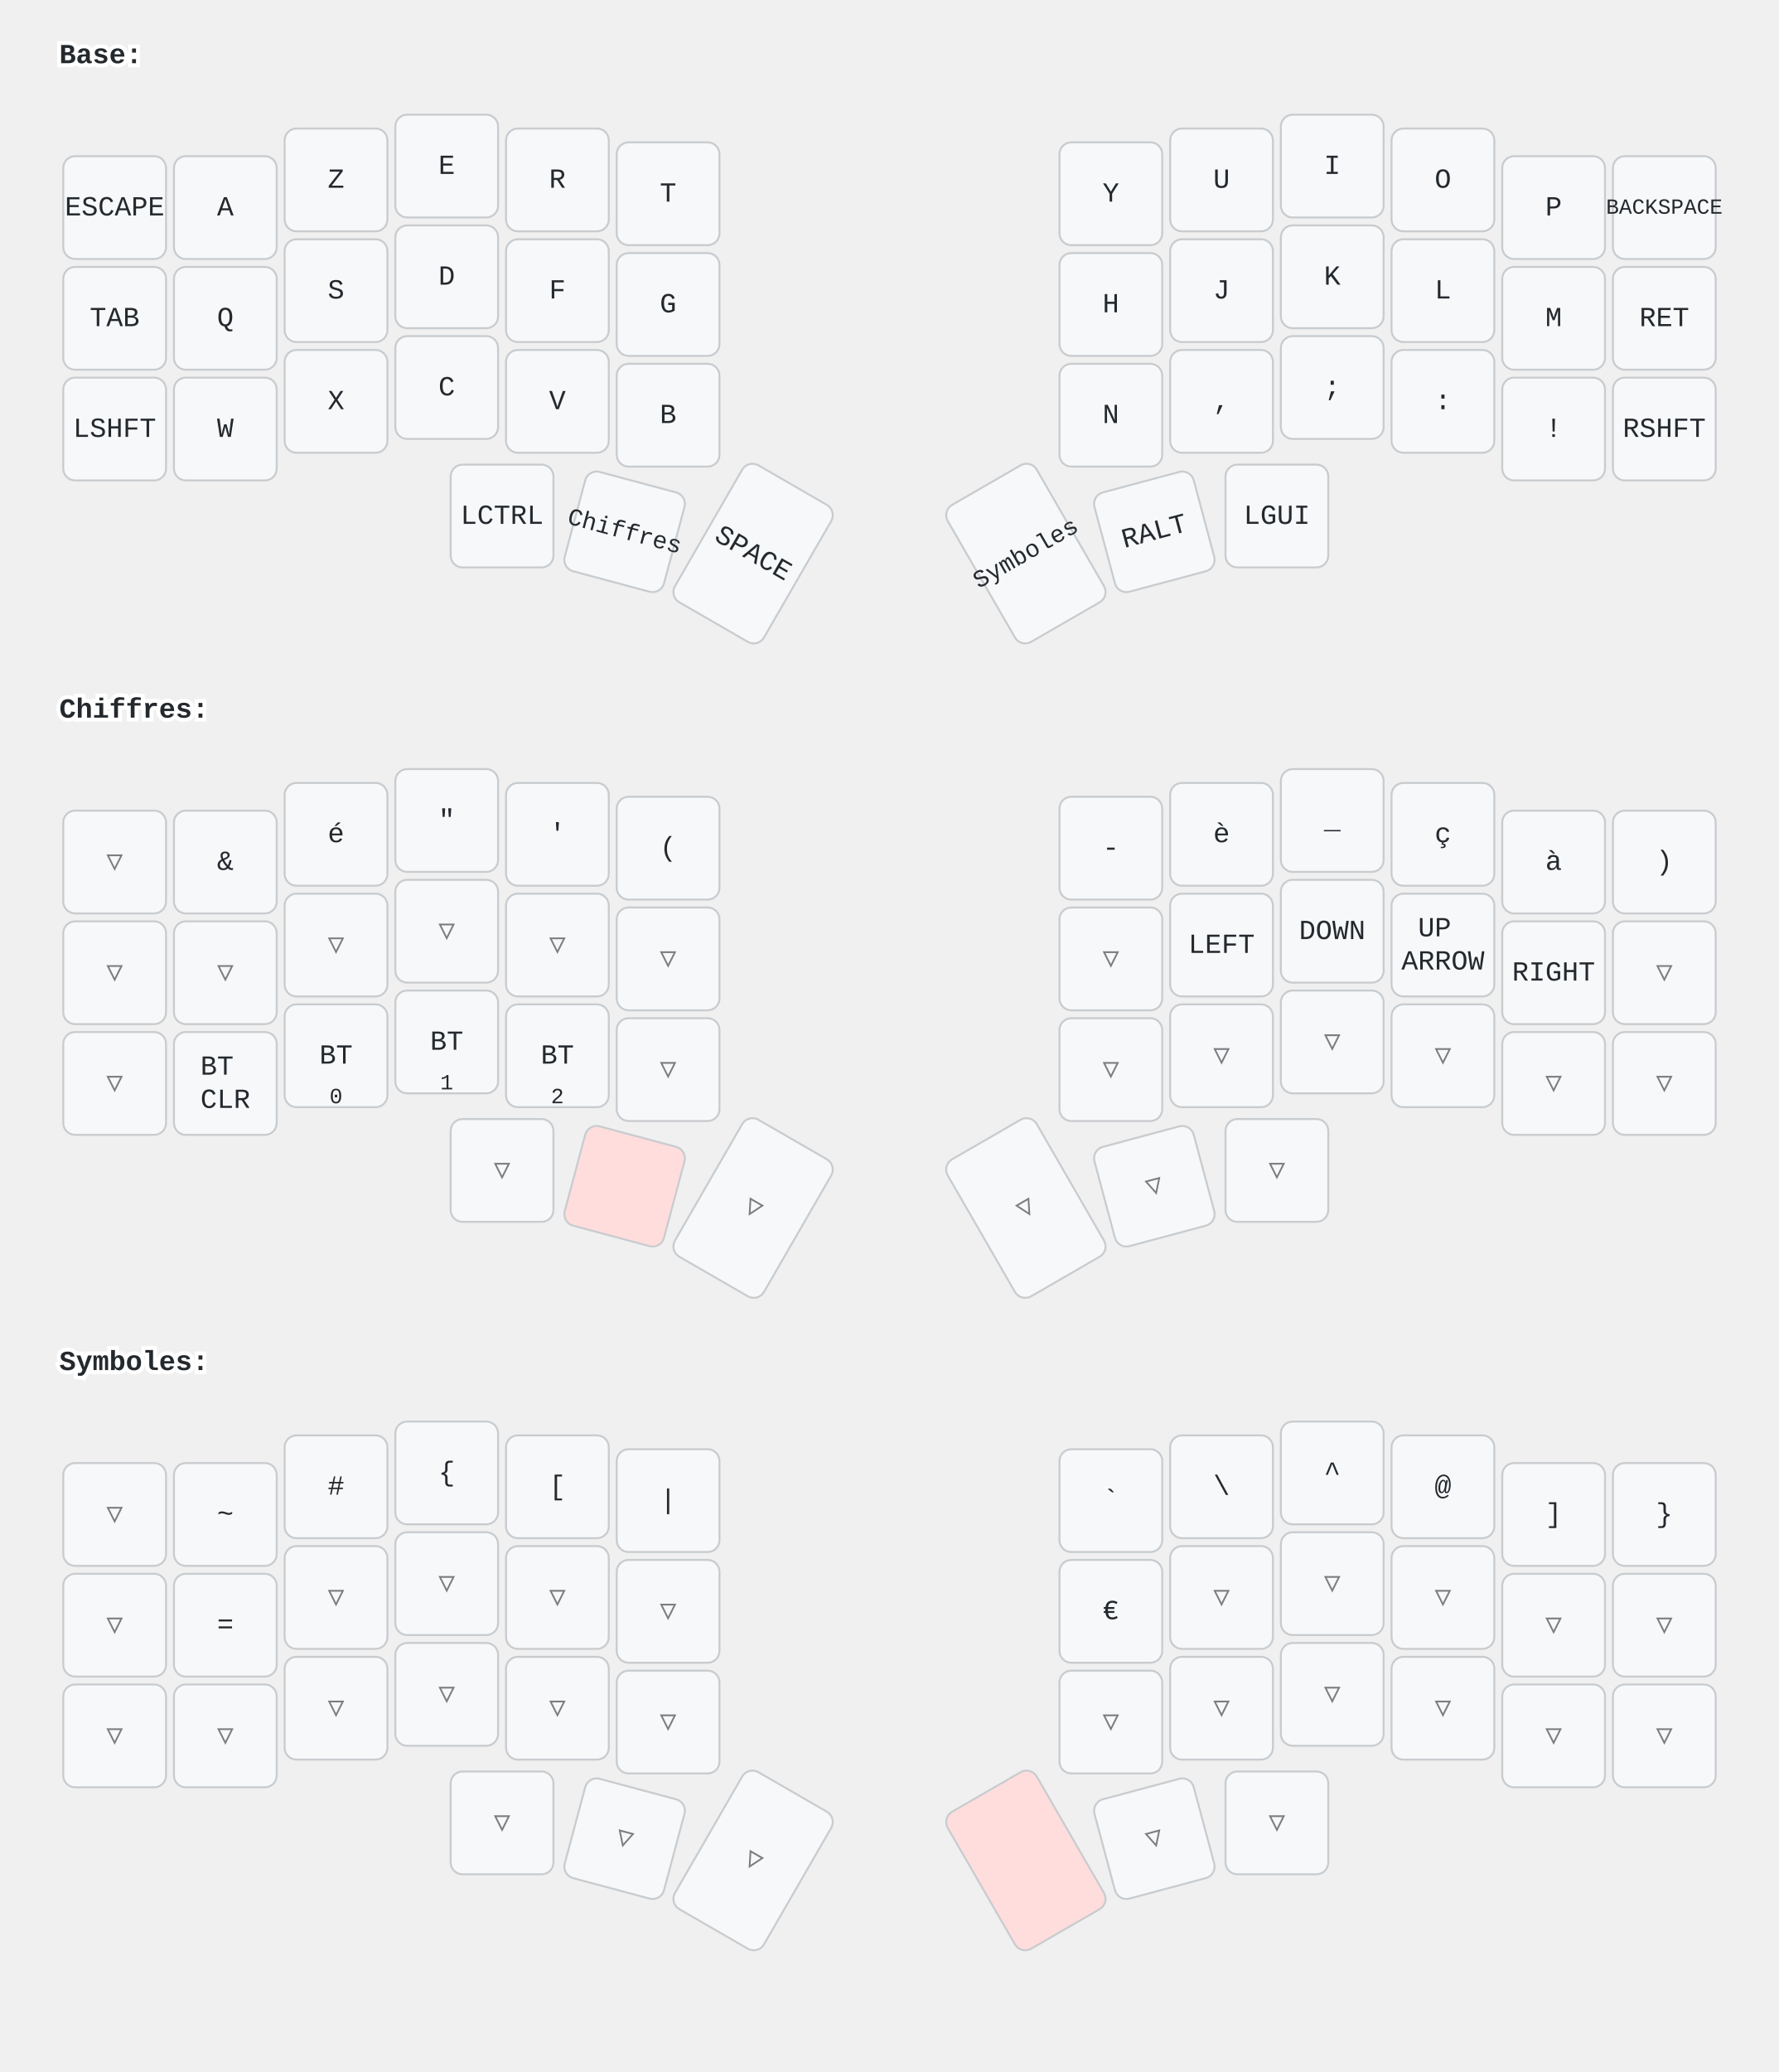
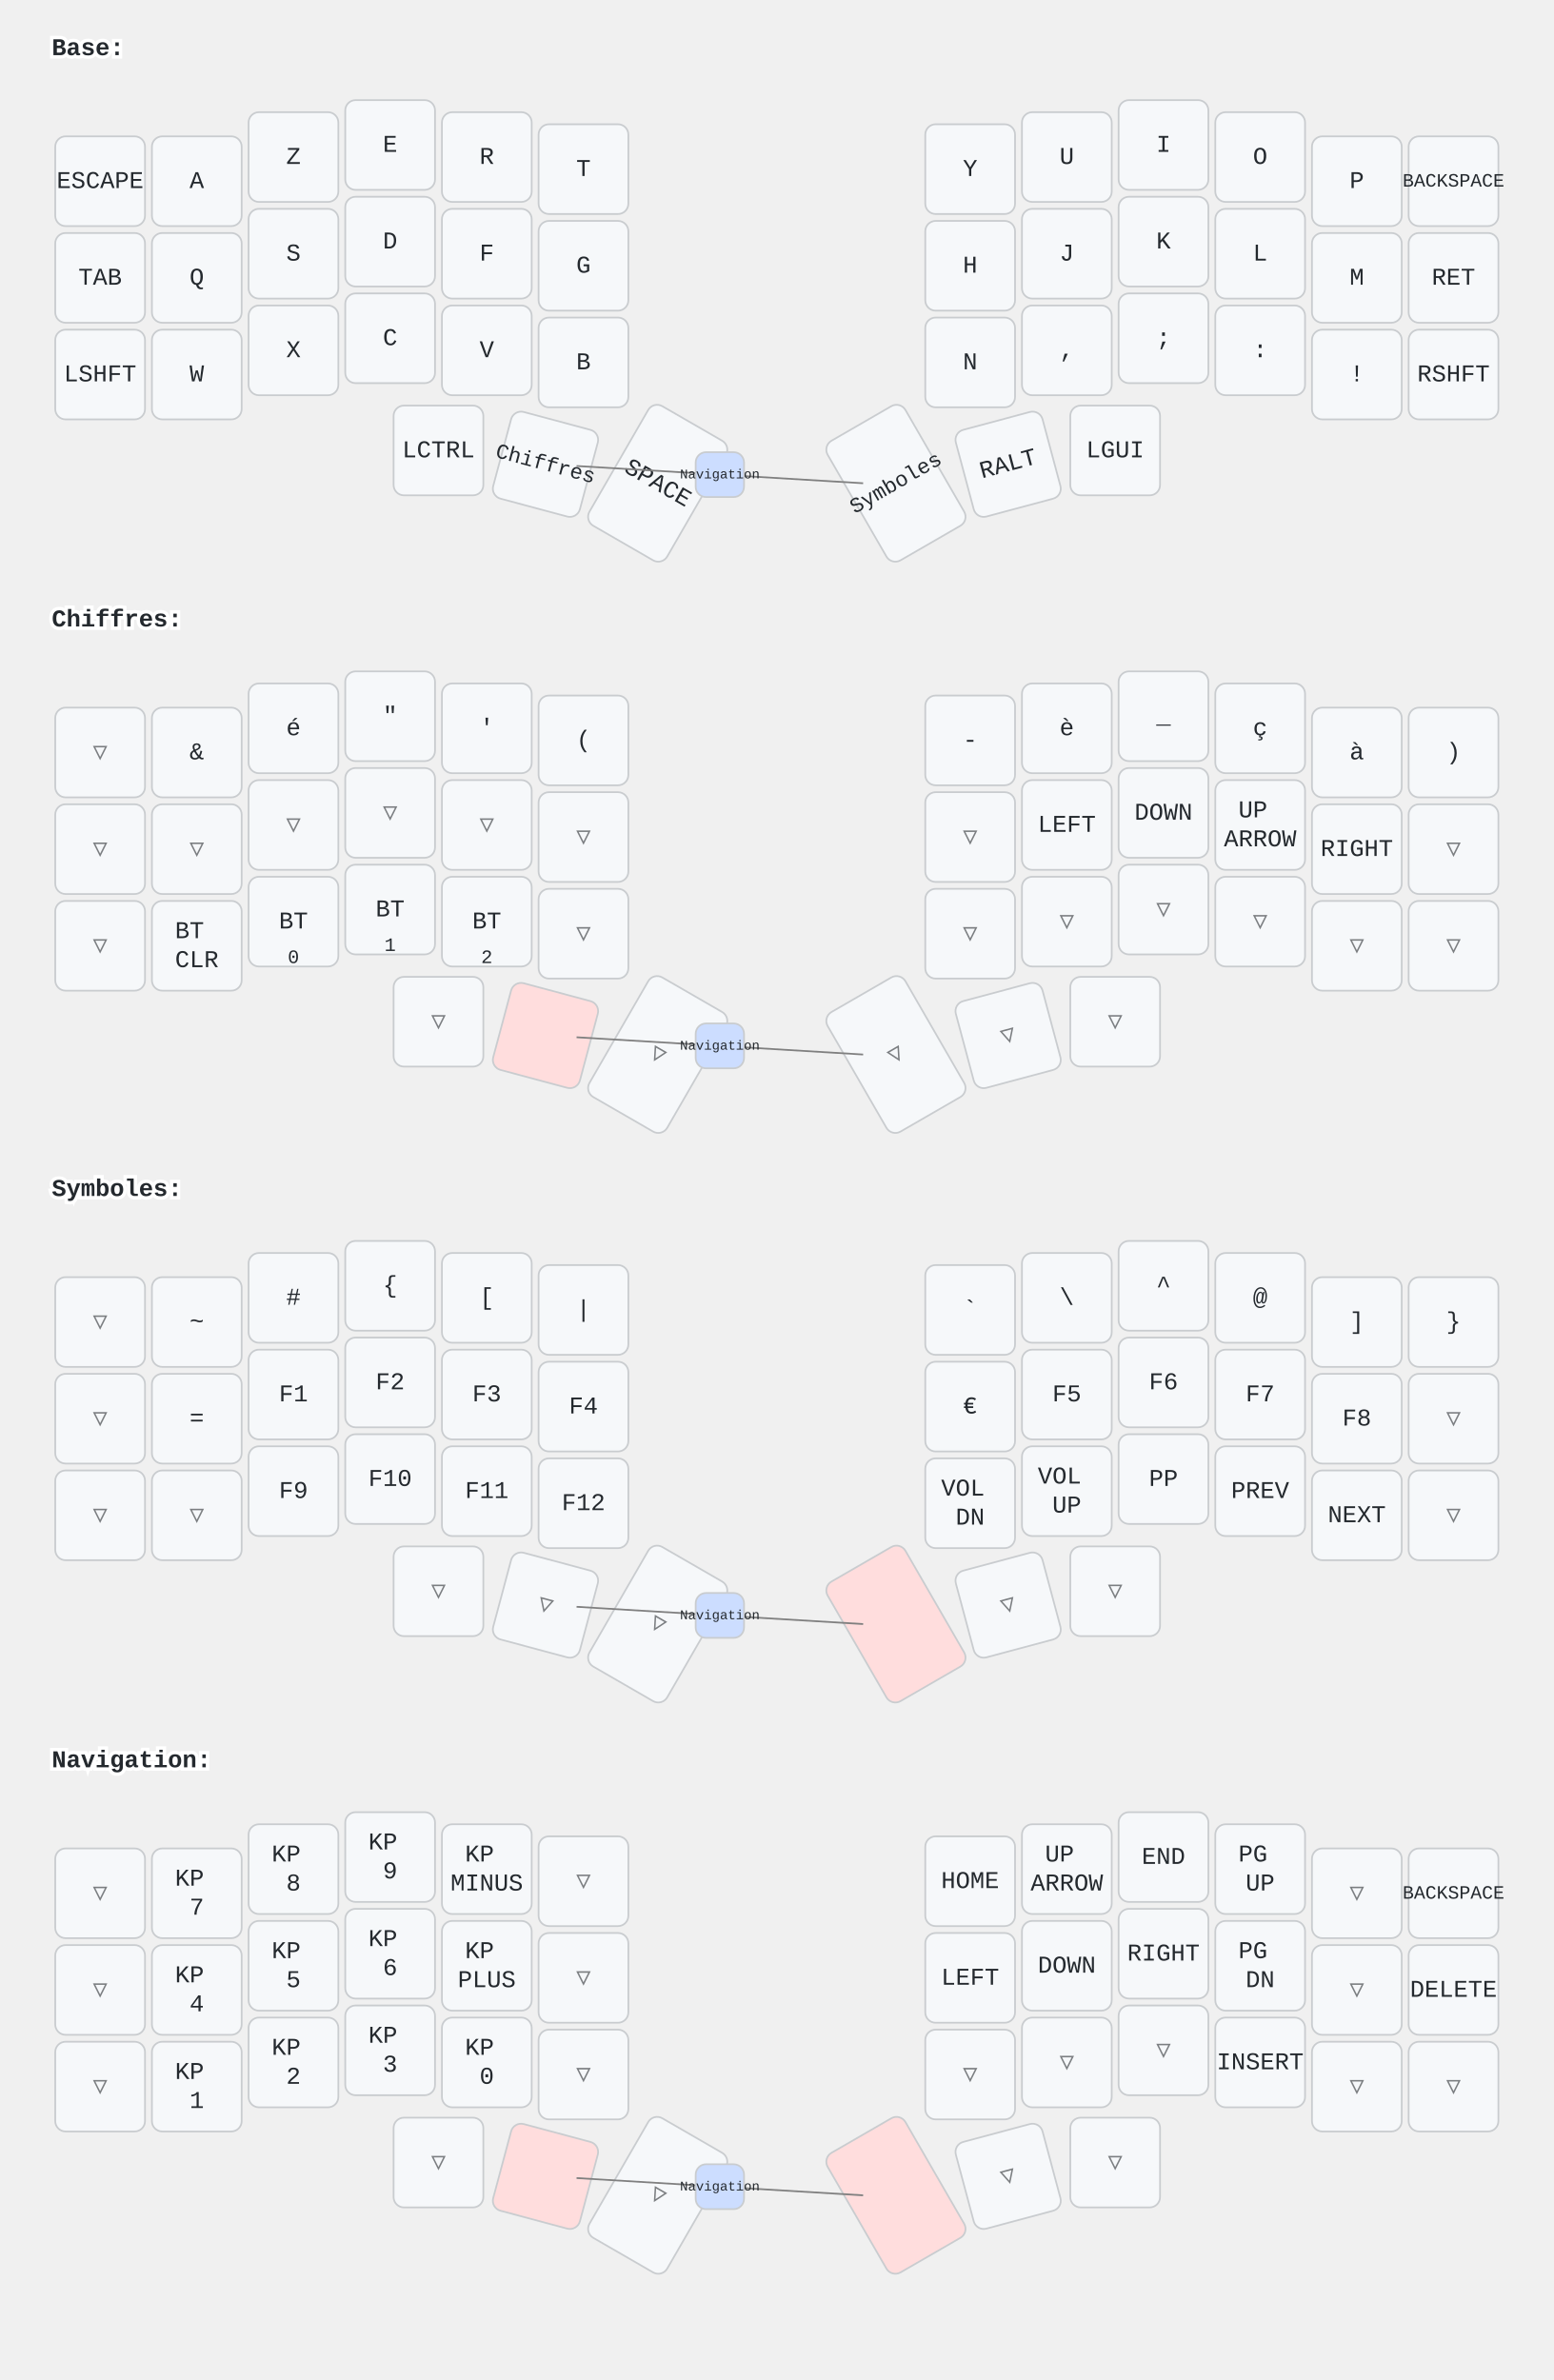
- <svg xmlns="http://www.w3.org/2000/svg" width="900" height="1048" viewBox="0 0 900 1048" class="keymap">
+ <svg xmlns="http://www.w3.org/2000/svg" width="900" height="1379" viewBox="0 0 900 1379" class="keymap">
  <style>/* inherit to force styles through use tags */
svg path {
    fill: inherit;
}

/* font and background color specifications */
svg.keymap {
    font-family: SFMono-Regular,Consolas,Liberation Mono,Menlo,monospace;
    font-size: 14px;
    font-kerning: normal;
    text-rendering: optimizeLegibility;
    fill: #24292e;
}

/* default key styling */
rect.key {
    fill: #f6f8fa;
}

rect.key, rect.combo {
    stroke: #c9cccf;
    stroke-width: 1;
}

/* default key side styling, only used is draw_key_sides is set */
rect.side {
    filter: brightness(90%);
}

/* color accent for combo boxes */
rect.combo, rect.combo-separate {
    fill: #cdf;
}

/* color accent for held keys */
rect.held, rect.combo.held {
    fill: #fdd;
}

/* color accent for ghost (optional) keys */
rect.ghost, rect.combo.ghost {
    stroke-dasharray: 4, 4;
    stroke-width: 2;
}

text {
    text-anchor: middle;
    dominant-baseline: middle;
}

/* styling for layer labels */
text.label {
    font-weight: bold;
    text-anchor: start;
    stroke: white;
    stroke-width: 4;
    paint-order: stroke;
}

/* styling for optional footer */
text.footer {
    text-anchor: end;
    dominant-baseline: auto;
    stroke: white;
    stroke-width: 4;
    paint-order: stroke;
}

/* styling for combo tap, and key non-tap label text */
text.combo, text.hold, text.shifted, text.left, text.right, text.tl, text.tr, text.bl, text.br {
    font-size: 11px;
}

text.hold, text.bl, text.br {
    text-anchor: middle;
    dominant-baseline: auto;
}

text.shifted, text.tl, text.tr {
    text-anchor: middle;
    dominant-baseline: hanging;
}

text.left, text.tl, text.bl {
    text-anchor: start;
}

text.right, text.tr, text.br {
    text-anchor: end;
}

text.layer-activator {
    text-decoration: underline;
}

/* styling for hold/shifted label text in combo box */
text.combo.hold, text.combo.shifted, text.combo.left, text.combo.right {
    font-size: 8px;
}

/* lighter symbol for transparent keys */
text.trans {
    fill: #7b7e81;
}

/* styling for combo dendrons */
path.combo {
    stroke-width: 1;
    stroke: gray;
    fill: none;
}

/* Start Tabler Icons Cleanup */
/* cannot use height/width with glyphs */
.icon-tabler &gt; path {
    fill: inherit;
    stroke: inherit;
    stroke-width: 2;
}
/* hide tabler's default box */
.icon-tabler &gt; path[stroke="none"][fill="none"] {
    visibility: hidden;
}
/* End Tabler Icons Cleanup */
</style>
  <g transform="translate(30, 0)" class="layer-Base">
    <text x="0" y="28" class="label" id="Base">Base:</text>
    <g transform="translate(0, 56)">
      <g transform="translate(28, 49)" class="key keypos-0">
        <rect rx="6" ry="6" x="-26" y="-26" width="52" height="52" class="key" />
        <text x="0" y="0" class="key tap">ESCAPE</text>
      </g>
      <g transform="translate(84, 49)" class="key keypos-1">
        <rect rx="6" ry="6" x="-26" y="-26" width="52" height="52" class="key" />
        <text x="0" y="0" class="key tap">A</text>
      </g>
      <g transform="translate(140, 35)" class="key keypos-2">
        <rect rx="6" ry="6" x="-26" y="-26" width="52" height="52" class="key" />
        <text x="0" y="0" class="key tap">Z</text>
      </g>
      <g transform="translate(196, 28)" class="key keypos-3">
        <rect rx="6" ry="6" x="-26" y="-26" width="52" height="52" class="key" />
        <text x="0" y="0" class="key tap">E</text>
      </g>
      <g transform="translate(252, 35)" class="key keypos-4">
        <rect rx="6" ry="6" x="-26" y="-26" width="52" height="52" class="key" />
        <text x="0" y="0" class="key tap">R</text>
      </g>
      <g transform="translate(308, 42)" class="key keypos-5">
        <rect rx="6" ry="6" x="-26" y="-26" width="52" height="52" class="key" />
        <text x="0" y="0" class="key tap">T</text>
      </g>
      <g transform="translate(532, 42)" class="key keypos-6">
        <rect rx="6" ry="6" x="-26" y="-26" width="52" height="52" class="key" />
        <text x="0" y="0" class="key tap">Y</text>
      </g>
      <g transform="translate(588, 35)" class="key keypos-7">
        <rect rx="6" ry="6" x="-26" y="-26" width="52" height="52" class="key" />
        <text x="0" y="0" class="key tap">U</text>
      </g>
      <g transform="translate(644, 28)" class="key keypos-8">
        <rect rx="6" ry="6" x="-26" y="-26" width="52" height="52" class="key" />
        <text x="0" y="0" class="key tap">I</text>
      </g>
      <g transform="translate(700, 35)" class="key keypos-9">
        <rect rx="6" ry="6" x="-26" y="-26" width="52" height="52" class="key" />
        <text x="0" y="0" class="key tap">O</text>
      </g>
      <g transform="translate(756, 49)" class="key keypos-10">
        <rect rx="6" ry="6" x="-26" y="-26" width="52" height="52" class="key" />
        <text x="0" y="0" class="key tap">P</text>
      </g>
      <g transform="translate(812, 49)" class="key keypos-11">
        <rect rx="6" ry="6" x="-26" y="-26" width="52" height="52" class="key" />
        <text x="0" y="0" class="key tap">
          <tspan style="font-size: 78%">BACKSPACE</tspan>
        </text>
      </g>
      <g transform="translate(28, 105)" class="key keypos-12">
        <rect rx="6" ry="6" x="-26" y="-26" width="52" height="52" class="key" />
        <text x="0" y="0" class="key tap">TAB</text>
      </g>
      <g transform="translate(84, 105)" class="key keypos-13">
        <rect rx="6" ry="6" x="-26" y="-26" width="52" height="52" class="key" />
        <text x="0" y="0" class="key tap">Q</text>
      </g>
      <g transform="translate(140, 91)" class="key keypos-14">
        <rect rx="6" ry="6" x="-26" y="-26" width="52" height="52" class="key" />
        <text x="0" y="0" class="key tap">S</text>
      </g>
      <g transform="translate(196, 84)" class="key keypos-15">
        <rect rx="6" ry="6" x="-26" y="-26" width="52" height="52" class="key" />
        <text x="0" y="0" class="key tap">D</text>
      </g>
      <g transform="translate(252, 91)" class="key keypos-16">
        <rect rx="6" ry="6" x="-26" y="-26" width="52" height="52" class="key" />
        <text x="0" y="0" class="key tap">F</text>
      </g>
      <g transform="translate(308, 98)" class="key keypos-17">
        <rect rx="6" ry="6" x="-26" y="-26" width="52" height="52" class="key" />
        <text x="0" y="0" class="key tap">G</text>
      </g>
      <g transform="translate(532, 98)" class="key keypos-18">
        <rect rx="6" ry="6" x="-26" y="-26" width="52" height="52" class="key" />
        <text x="0" y="0" class="key tap">H</text>
      </g>
      <g transform="translate(588, 91)" class="key keypos-19">
        <rect rx="6" ry="6" x="-26" y="-26" width="52" height="52" class="key" />
        <text x="0" y="0" class="key tap">J</text>
      </g>
      <g transform="translate(644, 84)" class="key keypos-20">
        <rect rx="6" ry="6" x="-26" y="-26" width="52" height="52" class="key" />
        <text x="0" y="0" class="key tap">K</text>
      </g>
      <g transform="translate(700, 91)" class="key keypos-21">
        <rect rx="6" ry="6" x="-26" y="-26" width="52" height="52" class="key" />
        <text x="0" y="0" class="key tap">L</text>
      </g>
      <g transform="translate(756, 105)" class="key keypos-22">
        <rect rx="6" ry="6" x="-26" y="-26" width="52" height="52" class="key" />
        <text x="0" y="0" class="key tap">M</text>
      </g>
      <g transform="translate(812, 105)" class="key keypos-23">
        <rect rx="6" ry="6" x="-26" y="-26" width="52" height="52" class="key" />
        <text x="0" y="0" class="key tap">RET</text>
      </g>
      <g transform="translate(28, 161)" class="key keypos-24">
        <rect rx="6" ry="6" x="-26" y="-26" width="52" height="52" class="key" />
        <text x="0" y="0" class="key tap">LSHFT</text>
      </g>
      <g transform="translate(84, 161)" class="key keypos-25">
        <rect rx="6" ry="6" x="-26" y="-26" width="52" height="52" class="key" />
        <text x="0" y="0" class="key tap">W</text>
      </g>
      <g transform="translate(140, 147)" class="key keypos-26">
        <rect rx="6" ry="6" x="-26" y="-26" width="52" height="52" class="key" />
        <text x="0" y="0" class="key tap">X</text>
      </g>
      <g transform="translate(196, 140)" class="key keypos-27">
        <rect rx="6" ry="6" x="-26" y="-26" width="52" height="52" class="key" />
        <text x="0" y="0" class="key tap">C</text>
      </g>
      <g transform="translate(252, 147)" class="key keypos-28">
        <rect rx="6" ry="6" x="-26" y="-26" width="52" height="52" class="key" />
        <text x="0" y="0" class="key tap">V</text>
      </g>
      <g transform="translate(308, 154)" class="key keypos-29">
        <rect rx="6" ry="6" x="-26" y="-26" width="52" height="52" class="key" />
        <text x="0" y="0" class="key tap">B</text>
      </g>
      <g transform="translate(532, 154)" class="key keypos-30">
        <rect rx="6" ry="6" x="-26" y="-26" width="52" height="52" class="key" />
        <text x="0" y="0" class="key tap">N</text>
      </g>
      <g transform="translate(588, 147)" class="key keypos-31">
        <rect rx="6" ry="6" x="-26" y="-26" width="52" height="52" class="key" />
        <text x="0" y="0" class="key tap">,</text>
      </g>
      <g transform="translate(644, 140)" class="key keypos-32">
        <rect rx="6" ry="6" x="-26" y="-26" width="52" height="52" class="key" />
        <text x="0" y="0" class="key tap">;</text>
      </g>
      <g transform="translate(700, 147)" class="key keypos-33">
        <rect rx="6" ry="6" x="-26" y="-26" width="52" height="52" class="key" />
        <text x="0" y="0" class="key tap">:</text>
      </g>
      <g transform="translate(756, 161)" class="key keypos-34">
        <rect rx="6" ry="6" x="-26" y="-26" width="52" height="52" class="key" />
        <text x="0" y="0" class="key tap">!</text>
      </g>
      <g transform="translate(812, 161)" class="key keypos-35">
        <rect rx="6" ry="6" x="-26" y="-26" width="52" height="52" class="key" />
        <text x="0" y="0" class="key tap">RSHFT</text>
      </g>
      <g transform="translate(224, 205)" class="key keypos-36">
        <rect rx="6" ry="6" x="-26" y="-26" width="52" height="52" class="key" />
        <text x="0" y="0" class="key tap">LCTRL</text>
      </g>
      <g transform="translate(286, 213) rotate(15.0)" class="key keypos-37">
        <rect rx="6" ry="6" x="-26" y="-26" width="52" height="52" class="key" />
        <a href="#Chiffres">
          <text x="0" y="0" class="key tap layer-activator">
            <tspan style="font-size: 88%">Chiffres</tspan>
          </text>
        </a>
      </g>
      <g transform="translate(351, 224) rotate(30.0)" class="key keypos-38">
        <rect rx="6" ry="6" x="-26" y="-40" width="52" height="80" class="key" />
        <text x="0" y="0" class="key tap">SPACE</text>
      </g>
      <g transform="translate(489, 224) rotate(-30.0)" class="key keypos-39">
        <rect rx="6" ry="6" x="-26" y="-40" width="52" height="80" class="key" />
        <a href="#Symboles">
          <text x="0" y="0" class="key tap layer-activator">
            <tspan style="font-size: 88%">Symboles</tspan>
          </text>
        </a>
      </g>
      <g transform="translate(554, 213) rotate(-15.0)" class="key keypos-40">
        <rect rx="6" ry="6" x="-26" y="-26" width="52" height="52" class="key" />
        <text x="0" y="0" class="key tap">RALT</text>
      </g>
      <g transform="translate(616, 205)" class="key keypos-41">
        <rect rx="6" ry="6" x="-26" y="-26" width="52" height="52" class="key" />
        <text x="0" y="0" class="key tap">LGUI</text>
      </g>
+       <g class="combo combopos-0">
+         <path d="M387,219 l-83,-5" class="combo" />
+         <path d="M387,219 l83,5" class="combo" />
+         <rect rx="6" ry="6" x="373" y="206" width="28" height="26" class="combo" />
+         <a href="#Navigation">
+           <text x="387" y="219" class="combo tap layer-activator">
+             <tspan style="font-size: 70%">Navigation</tspan>
+           </text>
+         </a>
+       </g>
    </g>
  </g>
  <g transform="translate(30, 331)" class="layer-Chiffres">
    <text x="0" y="28" class="label" id="Chiffres">Chiffres:</text>
    <g transform="translate(0, 56)">
      <g transform="translate(28, 49)" class="key trans keypos-0">
        <rect rx="6" ry="6" x="-26" y="-26" width="52" height="52" class="key trans" />
        <text x="0" y="0" class="key trans tap">▽</text>
      </g>
      <g transform="translate(84, 49)" class="key keypos-1">
        <rect rx="6" ry="6" x="-26" y="-26" width="52" height="52" class="key" />
        <text x="0" y="0" class="key tap">&amp;</text>
      </g>
      <g transform="translate(140, 35)" class="key keypos-2">
        <rect rx="6" ry="6" x="-26" y="-26" width="52" height="52" class="key" />
        <text x="0" y="0" class="key tap">é</text>
      </g>
      <g transform="translate(196, 28)" class="key keypos-3">
        <rect rx="6" ry="6" x="-26" y="-26" width="52" height="52" class="key" />
        <text x="0" y="0" class="key tap">"</text>
      </g>
      <g transform="translate(252, 35)" class="key keypos-4">
        <rect rx="6" ry="6" x="-26" y="-26" width="52" height="52" class="key" />
        <text x="0" y="0" class="key tap">'</text>
      </g>
      <g transform="translate(308, 42)" class="key keypos-5">
        <rect rx="6" ry="6" x="-26" y="-26" width="52" height="52" class="key" />
        <text x="0" y="0" class="key tap">(</text>
      </g>
      <g transform="translate(532, 42)" class="key keypos-6">
        <rect rx="6" ry="6" x="-26" y="-26" width="52" height="52" class="key" />
        <text x="0" y="0" class="key tap">-</text>
      </g>
      <g transform="translate(588, 35)" class="key keypos-7">
        <rect rx="6" ry="6" x="-26" y="-26" width="52" height="52" class="key" />
        <text x="0" y="0" class="key tap">è</text>
      </g>
      <g transform="translate(644, 28)" class="key keypos-8">
        <rect rx="6" ry="6" x="-26" y="-26" width="52" height="52" class="key" />
        <text x="0" y="0" class="key tap">_</text>
      </g>
      <g transform="translate(700, 35)" class="key keypos-9">
        <rect rx="6" ry="6" x="-26" y="-26" width="52" height="52" class="key" />
        <text x="0" y="0" class="key tap">ç</text>
      </g>
      <g transform="translate(756, 49)" class="key keypos-10">
        <rect rx="6" ry="6" x="-26" y="-26" width="52" height="52" class="key" />
        <text x="0" y="0" class="key tap">à</text>
      </g>
      <g transform="translate(812, 49)" class="key keypos-11">
        <rect rx="6" ry="6" x="-26" y="-26" width="52" height="52" class="key" />
        <text x="0" y="0" class="key tap">)</text>
      </g>
      <g transform="translate(28, 105)" class="key trans keypos-12">
        <rect rx="6" ry="6" x="-26" y="-26" width="52" height="52" class="key trans" />
        <text x="0" y="0" class="key trans tap">▽</text>
      </g>
      <g transform="translate(84, 105)" class="key trans keypos-13">
        <rect rx="6" ry="6" x="-26" y="-26" width="52" height="52" class="key trans" />
        <text x="0" y="0" class="key trans tap">▽</text>
      </g>
      <g transform="translate(140, 91)" class="key trans keypos-14">
        <rect rx="6" ry="6" x="-26" y="-26" width="52" height="52" class="key trans" />
        <text x="0" y="0" class="key trans tap">▽</text>
      </g>
      <g transform="translate(196, 84)" class="key trans keypos-15">
        <rect rx="6" ry="6" x="-26" y="-26" width="52" height="52" class="key trans" />
        <text x="0" y="0" class="key trans tap">▽</text>
      </g>
      <g transform="translate(252, 91)" class="key trans keypos-16">
        <rect rx="6" ry="6" x="-26" y="-26" width="52" height="52" class="key trans" />
        <text x="0" y="0" class="key trans tap">▽</text>
      </g>
      <g transform="translate(308, 98)" class="key trans keypos-17">
        <rect rx="6" ry="6" x="-26" y="-26" width="52" height="52" class="key trans" />
        <text x="0" y="0" class="key trans tap">▽</text>
      </g>
      <g transform="translate(532, 98)" class="key trans keypos-18">
        <rect rx="6" ry="6" x="-26" y="-26" width="52" height="52" class="key trans" />
        <text x="0" y="0" class="key trans tap">▽</text>
      </g>
      <g transform="translate(588, 91)" class="key keypos-19">
        <rect rx="6" ry="6" x="-26" y="-26" width="52" height="52" class="key" />
        <text x="0" y="0" class="key tap">LEFT</text>
      </g>
      <g transform="translate(644, 84)" class="key keypos-20">
        <rect rx="6" ry="6" x="-26" y="-26" width="52" height="52" class="key" />
        <text x="0" y="0" class="key tap">DOWN</text>
      </g>
      <g transform="translate(700, 91)" class="key keypos-21">
        <rect rx="6" ry="6" x="-26" y="-26" width="52" height="52" class="key" />
        <text x="0" y="0" class="key tap">
          <tspan x="0" dy="-0.6em">UP</tspan>
          <tspan x="0" dy="1.2em">ARROW</tspan>
        </text>
      </g>
      <g transform="translate(756, 105)" class="key keypos-22">
        <rect rx="6" ry="6" x="-26" y="-26" width="52" height="52" class="key" />
        <text x="0" y="0" class="key tap">RIGHT</text>
      </g>
      <g transform="translate(812, 105)" class="key trans keypos-23">
        <rect rx="6" ry="6" x="-26" y="-26" width="52" height="52" class="key trans" />
        <text x="0" y="0" class="key trans tap">▽</text>
      </g>
      <g transform="translate(28, 161)" class="key trans keypos-24">
        <rect rx="6" ry="6" x="-26" y="-26" width="52" height="52" class="key trans" />
        <text x="0" y="0" class="key trans tap">▽</text>
      </g>
      <g transform="translate(84, 161)" class="key keypos-25">
        <rect rx="6" ry="6" x="-26" y="-26" width="52" height="52" class="key" />
        <text x="0" y="0" class="key tap">
          <tspan x="0" dy="-0.6em">BT</tspan>
          <tspan x="0" dy="1.2em">CLR</tspan>
        </text>
      </g>
      <g transform="translate(140, 147)" class="key keypos-26">
        <rect rx="6" ry="6" x="-26" y="-26" width="52" height="52" class="key" />
        <text x="0" y="0" class="key tap">BT</text>
        <text x="0" y="24" class="key hold">0</text>
      </g>
      <g transform="translate(196, 140)" class="key keypos-27">
        <rect rx="6" ry="6" x="-26" y="-26" width="52" height="52" class="key" />
        <text x="0" y="0" class="key tap">BT</text>
        <text x="0" y="24" class="key hold">1</text>
      </g>
      <g transform="translate(252, 147)" class="key keypos-28">
        <rect rx="6" ry="6" x="-26" y="-26" width="52" height="52" class="key" />
        <text x="0" y="0" class="key tap">BT</text>
        <text x="0" y="24" class="key hold">2</text>
      </g>
      <g transform="translate(308, 154)" class="key trans keypos-29">
        <rect rx="6" ry="6" x="-26" y="-26" width="52" height="52" class="key trans" />
        <text x="0" y="0" class="key trans tap">▽</text>
      </g>
      <g transform="translate(532, 154)" class="key trans keypos-30">
        <rect rx="6" ry="6" x="-26" y="-26" width="52" height="52" class="key trans" />
        <text x="0" y="0" class="key trans tap">▽</text>
      </g>
      <g transform="translate(588, 147)" class="key trans keypos-31">
        <rect rx="6" ry="6" x="-26" y="-26" width="52" height="52" class="key trans" />
        <text x="0" y="0" class="key trans tap">▽</text>
      </g>
      <g transform="translate(644, 140)" class="key trans keypos-32">
        <rect rx="6" ry="6" x="-26" y="-26" width="52" height="52" class="key trans" />
        <text x="0" y="0" class="key trans tap">▽</text>
      </g>
      <g transform="translate(700, 147)" class="key trans keypos-33">
        <rect rx="6" ry="6" x="-26" y="-26" width="52" height="52" class="key trans" />
        <text x="0" y="0" class="key trans tap">▽</text>
      </g>
      <g transform="translate(756, 161)" class="key trans keypos-34">
        <rect rx="6" ry="6" x="-26" y="-26" width="52" height="52" class="key trans" />
        <text x="0" y="0" class="key trans tap">▽</text>
      </g>
      <g transform="translate(812, 161)" class="key trans keypos-35">
        <rect rx="6" ry="6" x="-26" y="-26" width="52" height="52" class="key trans" />
        <text x="0" y="0" class="key trans tap">▽</text>
      </g>
      <g transform="translate(224, 205)" class="key trans keypos-36">
        <rect rx="6" ry="6" x="-26" y="-26" width="52" height="52" class="key trans" />
        <text x="0" y="0" class="key trans tap">▽</text>
      </g>
      <g transform="translate(286, 213) rotate(15.0)" class="key held keypos-37">
        <rect rx="6" ry="6" x="-26" y="-26" width="52" height="52" class="key held" />
      </g>
      <g transform="translate(351, 224) rotate(30.0)" class="key trans keypos-38">
        <rect rx="6" ry="6" x="-26" y="-40" width="52" height="80" class="key trans" />
        <text x="0" y="0" class="key trans tap">▽</text>
      </g>
      <g transform="translate(489, 224) rotate(-30.0)" class="key trans keypos-39">
        <rect rx="6" ry="6" x="-26" y="-40" width="52" height="80" class="key trans" />
        <text x="0" y="0" class="key trans tap">▽</text>
      </g>
      <g transform="translate(554, 213) rotate(-15.0)" class="key trans keypos-40">
        <rect rx="6" ry="6" x="-26" y="-26" width="52" height="52" class="key trans" />
        <text x="0" y="0" class="key trans tap">▽</text>
      </g>
      <g transform="translate(616, 205)" class="key trans keypos-41">
        <rect rx="6" ry="6" x="-26" y="-26" width="52" height="52" class="key trans" />
        <text x="0" y="0" class="key trans tap">▽</text>
      </g>
+       <g class="combo combopos-0">
+         <path d="M387,219 l-83,-5" class="combo" />
+         <path d="M387,219 l83,5" class="combo" />
+         <rect rx="6" ry="6" x="373" y="206" width="28" height="26" class="combo" />
+         <a href="#Navigation">
+           <text x="387" y="219" class="combo tap layer-activator">
+             <tspan style="font-size: 70%">Navigation</tspan>
+           </text>
+         </a>
+       </g>
    </g>
  </g>
  <g transform="translate(30, 661)" class="layer-Symboles">
    <text x="0" y="28" class="label" id="Symboles">Symboles:</text>
    <g transform="translate(0, 56)">
      <g transform="translate(28, 49)" class="key trans keypos-0">
        <rect rx="6" ry="6" x="-26" y="-26" width="52" height="52" class="key trans" />
        <text x="0" y="0" class="key trans tap">▽</text>
      </g>
      <g transform="translate(84, 49)" class="key keypos-1">
        <rect rx="6" ry="6" x="-26" y="-26" width="52" height="52" class="key" />
        <text x="0" y="0" class="key tap">~</text>
      </g>
      <g transform="translate(140, 35)" class="key keypos-2">
        <rect rx="6" ry="6" x="-26" y="-26" width="52" height="52" class="key" />
        <text x="0" y="0" class="key tap">#</text>
      </g>
      <g transform="translate(196, 28)" class="key keypos-3">
        <rect rx="6" ry="6" x="-26" y="-26" width="52" height="52" class="key" />
        <text x="0" y="0" class="key tap">{</text>
      </g>
      <g transform="translate(252, 35)" class="key keypos-4">
        <rect rx="6" ry="6" x="-26" y="-26" width="52" height="52" class="key" />
        <text x="0" y="0" class="key tap">[</text>
      </g>
      <g transform="translate(308, 42)" class="key keypos-5">
        <rect rx="6" ry="6" x="-26" y="-26" width="52" height="52" class="key" />
        <text x="0" y="0" class="key tap">|</text>
      </g>
      <g transform="translate(532, 42)" class="key keypos-6">
        <rect rx="6" ry="6" x="-26" y="-26" width="52" height="52" class="key" />
        <text x="0" y="0" class="key tap">`</text>
      </g>
      <g transform="translate(588, 35)" class="key keypos-7">
        <rect rx="6" ry="6" x="-26" y="-26" width="52" height="52" class="key" />
        <text x="0" y="0" class="key tap">\</text>
      </g>
      <g transform="translate(644, 28)" class="key keypos-8">
        <rect rx="6" ry="6" x="-26" y="-26" width="52" height="52" class="key" />
        <text x="0" y="0" class="key tap">^</text>
      </g>
      <g transform="translate(700, 35)" class="key keypos-9">
        <rect rx="6" ry="6" x="-26" y="-26" width="52" height="52" class="key" />
        <text x="0" y="0" class="key tap">@</text>
      </g>
      <g transform="translate(756, 49)" class="key keypos-10">
        <rect rx="6" ry="6" x="-26" y="-26" width="52" height="52" class="key" />
        <text x="0" y="0" class="key tap">]</text>
      </g>
      <g transform="translate(812, 49)" class="key keypos-11">
        <rect rx="6" ry="6" x="-26" y="-26" width="52" height="52" class="key" />
        <text x="0" y="0" class="key tap">}</text>
      </g>
      <g transform="translate(28, 105)" class="key trans keypos-12">
        <rect rx="6" ry="6" x="-26" y="-26" width="52" height="52" class="key trans" />
        <text x="0" y="0" class="key trans tap">▽</text>
      </g>
      <g transform="translate(84, 105)" class="key keypos-13">
        <rect rx="6" ry="6" x="-26" y="-26" width="52" height="52" class="key" />
        <text x="0" y="0" class="key tap">=</text>
      </g>
-       <g transform="translate(140, 91)" class="key trans keypos-14">
-         <rect rx="6" ry="6" x="-26" y="-26" width="52" height="52" class="key trans" />
-         <text x="0" y="0" class="key trans tap">▽</text>
-       </g>
-       <g transform="translate(196, 84)" class="key trans keypos-15">
-         <rect rx="6" ry="6" x="-26" y="-26" width="52" height="52" class="key trans" />
-         <text x="0" y="0" class="key trans tap">▽</text>
-       </g>
-       <g transform="translate(252, 91)" class="key trans keypos-16">
-         <rect rx="6" ry="6" x="-26" y="-26" width="52" height="52" class="key trans" />
-         <text x="0" y="0" class="key trans tap">▽</text>
-       </g>
-       <g transform="translate(308, 98)" class="key trans keypos-17">
-         <rect rx="6" ry="6" x="-26" y="-26" width="52" height="52" class="key trans" />
-         <text x="0" y="0" class="key trans tap">▽</text>
+       <g transform="translate(140, 91)" class="key keypos-14">
+         <rect rx="6" ry="6" x="-26" y="-26" width="52" height="52" class="key" />
+         <text x="0" y="0" class="key tap">F1</text>
+       </g>
+       <g transform="translate(196, 84)" class="key keypos-15">
+         <rect rx="6" ry="6" x="-26" y="-26" width="52" height="52" class="key" />
+         <text x="0" y="0" class="key tap">F2</text>
+       </g>
+       <g transform="translate(252, 91)" class="key keypos-16">
+         <rect rx="6" ry="6" x="-26" y="-26" width="52" height="52" class="key" />
+         <text x="0" y="0" class="key tap">F3</text>
+       </g>
+       <g transform="translate(308, 98)" class="key keypos-17">
+         <rect rx="6" ry="6" x="-26" y="-26" width="52" height="52" class="key" />
+         <text x="0" y="0" class="key tap">F4</text>
      </g>
      <g transform="translate(532, 98)" class="key keypos-18">
        <rect rx="6" ry="6" x="-26" y="-26" width="52" height="52" class="key" />
        <text x="0" y="0" class="key tap">€</text>
      </g>
-       <g transform="translate(588, 91)" class="key trans keypos-19">
-         <rect rx="6" ry="6" x="-26" y="-26" width="52" height="52" class="key trans" />
-         <text x="0" y="0" class="key trans tap">▽</text>
-       </g>
-       <g transform="translate(644, 84)" class="key trans keypos-20">
-         <rect rx="6" ry="6" x="-26" y="-26" width="52" height="52" class="key trans" />
-         <text x="0" y="0" class="key trans tap">▽</text>
-       </g>
-       <g transform="translate(700, 91)" class="key trans keypos-21">
-         <rect rx="6" ry="6" x="-26" y="-26" width="52" height="52" class="key trans" />
-         <text x="0" y="0" class="key trans tap">▽</text>
-       </g>
-       <g transform="translate(756, 105)" class="key trans keypos-22">
-         <rect rx="6" ry="6" x="-26" y="-26" width="52" height="52" class="key trans" />
-         <text x="0" y="0" class="key trans tap">▽</text>
+       <g transform="translate(588, 91)" class="key keypos-19">
+         <rect rx="6" ry="6" x="-26" y="-26" width="52" height="52" class="key" />
+         <text x="0" y="0" class="key tap">F5</text>
+       </g>
+       <g transform="translate(644, 84)" class="key keypos-20">
+         <rect rx="6" ry="6" x="-26" y="-26" width="52" height="52" class="key" />
+         <text x="0" y="0" class="key tap">F6</text>
+       </g>
+       <g transform="translate(700, 91)" class="key keypos-21">
+         <rect rx="6" ry="6" x="-26" y="-26" width="52" height="52" class="key" />
+         <text x="0" y="0" class="key tap">F7</text>
+       </g>
+       <g transform="translate(756, 105)" class="key keypos-22">
+         <rect rx="6" ry="6" x="-26" y="-26" width="52" height="52" class="key" />
+         <text x="0" y="0" class="key tap">F8</text>
      </g>
      <g transform="translate(812, 105)" class="key trans keypos-23">
        <rect rx="6" ry="6" x="-26" y="-26" width="52" height="52" class="key trans" />
        <text x="0" y="0" class="key trans tap">▽</text>
      </g>
      <g transform="translate(28, 161)" class="key trans keypos-24">
        <rect rx="6" ry="6" x="-26" y="-26" width="52" height="52" class="key trans" />
        <text x="0" y="0" class="key trans tap">▽</text>
      </g>
      <g transform="translate(84, 161)" class="key trans keypos-25">
        <rect rx="6" ry="6" x="-26" y="-26" width="52" height="52" class="key trans" />
        <text x="0" y="0" class="key trans tap">▽</text>
      </g>
-       <g transform="translate(140, 147)" class="key trans keypos-26">
-         <rect rx="6" ry="6" x="-26" y="-26" width="52" height="52" class="key trans" />
-         <text x="0" y="0" class="key trans tap">▽</text>
-       </g>
-       <g transform="translate(196, 140)" class="key trans keypos-27">
-         <rect rx="6" ry="6" x="-26" y="-26" width="52" height="52" class="key trans" />
-         <text x="0" y="0" class="key trans tap">▽</text>
-       </g>
-       <g transform="translate(252, 147)" class="key trans keypos-28">
-         <rect rx="6" ry="6" x="-26" y="-26" width="52" height="52" class="key trans" />
-         <text x="0" y="0" class="key trans tap">▽</text>
-       </g>
-       <g transform="translate(308, 154)" class="key trans keypos-29">
-         <rect rx="6" ry="6" x="-26" y="-26" width="52" height="52" class="key trans" />
-         <text x="0" y="0" class="key trans tap">▽</text>
-       </g>
-       <g transform="translate(532, 154)" class="key trans keypos-30">
-         <rect rx="6" ry="6" x="-26" y="-26" width="52" height="52" class="key trans" />
-         <text x="0" y="0" class="key trans tap">▽</text>
-       </g>
-       <g transform="translate(588, 147)" class="key trans keypos-31">
-         <rect rx="6" ry="6" x="-26" y="-26" width="52" height="52" class="key trans" />
-         <text x="0" y="0" class="key trans tap">▽</text>
-       </g>
-       <g transform="translate(644, 140)" class="key trans keypos-32">
-         <rect rx="6" ry="6" x="-26" y="-26" width="52" height="52" class="key trans" />
-         <text x="0" y="0" class="key trans tap">▽</text>
-       </g>
-       <g transform="translate(700, 147)" class="key trans keypos-33">
-         <rect rx="6" ry="6" x="-26" y="-26" width="52" height="52" class="key trans" />
-         <text x="0" y="0" class="key trans tap">▽</text>
-       </g>
-       <g transform="translate(756, 161)" class="key trans keypos-34">
-         <rect rx="6" ry="6" x="-26" y="-26" width="52" height="52" class="key trans" />
-         <text x="0" y="0" class="key trans tap">▽</text>
+       <g transform="translate(140, 147)" class="key keypos-26">
+         <rect rx="6" ry="6" x="-26" y="-26" width="52" height="52" class="key" />
+         <text x="0" y="0" class="key tap">F9</text>
+       </g>
+       <g transform="translate(196, 140)" class="key keypos-27">
+         <rect rx="6" ry="6" x="-26" y="-26" width="52" height="52" class="key" />
+         <text x="0" y="0" class="key tap">F10</text>
+       </g>
+       <g transform="translate(252, 147)" class="key keypos-28">
+         <rect rx="6" ry="6" x="-26" y="-26" width="52" height="52" class="key" />
+         <text x="0" y="0" class="key tap">F11</text>
+       </g>
+       <g transform="translate(308, 154)" class="key keypos-29">
+         <rect rx="6" ry="6" x="-26" y="-26" width="52" height="52" class="key" />
+         <text x="0" y="0" class="key tap">F12</text>
+       </g>
+       <g transform="translate(532, 154)" class="key keypos-30">
+         <rect rx="6" ry="6" x="-26" y="-26" width="52" height="52" class="key" />
+         <text x="0" y="0" class="key tap">
+           <tspan x="0" dy="-0.6em">VOL</tspan>
+           <tspan x="0" dy="1.2em">DN</tspan>
+         </text>
+       </g>
+       <g transform="translate(588, 147)" class="key keypos-31">
+         <rect rx="6" ry="6" x="-26" y="-26" width="52" height="52" class="key" />
+         <text x="0" y="0" class="key tap">
+           <tspan x="0" dy="-0.6em">VOL</tspan>
+           <tspan x="0" dy="1.2em">UP</tspan>
+         </text>
+       </g>
+       <g transform="translate(644, 140)" class="key keypos-32">
+         <rect rx="6" ry="6" x="-26" y="-26" width="52" height="52" class="key" />
+         <text x="0" y="0" class="key tap">PP</text>
+       </g>
+       <g transform="translate(700, 147)" class="key keypos-33">
+         <rect rx="6" ry="6" x="-26" y="-26" width="52" height="52" class="key" />
+         <text x="0" y="0" class="key tap">PREV</text>
+       </g>
+       <g transform="translate(756, 161)" class="key keypos-34">
+         <rect rx="6" ry="6" x="-26" y="-26" width="52" height="52" class="key" />
+         <text x="0" y="0" class="key tap">NEXT</text>
      </g>
      <g transform="translate(812, 161)" class="key trans keypos-35">
        <rect rx="6" ry="6" x="-26" y="-26" width="52" height="52" class="key trans" />
        <text x="0" y="0" class="key trans tap">▽</text>
      </g>
      <g transform="translate(224, 205)" class="key trans keypos-36">
        <rect rx="6" ry="6" x="-26" y="-26" width="52" height="52" class="key trans" />
        <text x="0" y="0" class="key trans tap">▽</text>
      </g>
      <g transform="translate(286, 213) rotate(15.0)" class="key trans keypos-37">
        <rect rx="6" ry="6" x="-26" y="-26" width="52" height="52" class="key trans" />
        <text x="0" y="0" class="key trans tap">▽</text>
      </g>
      <g transform="translate(351, 224) rotate(30.0)" class="key trans keypos-38">
        <rect rx="6" ry="6" x="-26" y="-40" width="52" height="80" class="key trans" />
        <text x="0" y="0" class="key trans tap">▽</text>
      </g>
      <g transform="translate(489, 224) rotate(-30.0)" class="key held keypos-39">
        <rect rx="6" ry="6" x="-26" y="-40" width="52" height="80" class="key held" />
      </g>
      <g transform="translate(554, 213) rotate(-15.0)" class="key trans keypos-40">
        <rect rx="6" ry="6" x="-26" y="-26" width="52" height="52" class="key trans" />
        <text x="0" y="0" class="key trans tap">▽</text>
      </g>
      <g transform="translate(616, 205)" class="key trans keypos-41">
        <rect rx="6" ry="6" x="-26" y="-26" width="52" height="52" class="key trans" />
        <text x="0" y="0" class="key trans tap">▽</text>
+       </g>
+       <g class="combo combopos-0">
+         <path d="M387,219 l-83,-5" class="combo" />
+         <path d="M387,219 l83,5" class="combo" />
+         <rect rx="6" ry="6" x="373" y="206" width="28" height="26" class="combo" />
+         <a href="#Navigation">
+           <text x="387" y="219" class="combo tap layer-activator">
+             <tspan style="font-size: 70%">Navigation</tspan>
+           </text>
+         </a>
+       </g>
+     </g>
+   </g>
+   <g transform="translate(30, 992)" class="layer-Navigation">
+     <text x="0" y="28" class="label" id="Navigation">Navigation:</text>
+     <g transform="translate(0, 56)">
+       <g transform="translate(28, 49)" class="key trans keypos-0">
+         <rect rx="6" ry="6" x="-26" y="-26" width="52" height="52" class="key trans" />
+         <text x="0" y="0" class="key trans tap">▽</text>
+       </g>
+       <g transform="translate(84, 49)" class="key keypos-1">
+         <rect rx="6" ry="6" x="-26" y="-26" width="52" height="52" class="key" />
+         <text x="0" y="0" class="key tap">
+           <tspan x="0" dy="-0.6em">KP</tspan>
+           <tspan x="0" dy="1.2em">7</tspan>
+         </text>
+       </g>
+       <g transform="translate(140, 35)" class="key keypos-2">
+         <rect rx="6" ry="6" x="-26" y="-26" width="52" height="52" class="key" />
+         <text x="0" y="0" class="key tap">
+           <tspan x="0" dy="-0.6em">KP</tspan>
+           <tspan x="0" dy="1.2em">8</tspan>
+         </text>
+       </g>
+       <g transform="translate(196, 28)" class="key keypos-3">
+         <rect rx="6" ry="6" x="-26" y="-26" width="52" height="52" class="key" />
+         <text x="0" y="0" class="key tap">
+           <tspan x="0" dy="-0.6em">KP</tspan>
+           <tspan x="0" dy="1.2em">9</tspan>
+         </text>
+       </g>
+       <g transform="translate(252, 35)" class="key keypos-4">
+         <rect rx="6" ry="6" x="-26" y="-26" width="52" height="52" class="key" />
+         <text x="0" y="0" class="key tap">
+           <tspan x="0" dy="-0.6em">KP</tspan>
+           <tspan x="0" dy="1.2em">MINUS</tspan>
+         </text>
+       </g>
+       <g transform="translate(308, 42)" class="key trans keypos-5">
+         <rect rx="6" ry="6" x="-26" y="-26" width="52" height="52" class="key trans" />
+         <text x="0" y="0" class="key trans tap">▽</text>
+       </g>
+       <g transform="translate(532, 42)" class="key keypos-6">
+         <rect rx="6" ry="6" x="-26" y="-26" width="52" height="52" class="key" />
+         <text x="0" y="0" class="key tap">HOME</text>
+       </g>
+       <g transform="translate(588, 35)" class="key keypos-7">
+         <rect rx="6" ry="6" x="-26" y="-26" width="52" height="52" class="key" />
+         <text x="0" y="0" class="key tap">
+           <tspan x="0" dy="-0.6em">UP</tspan>
+           <tspan x="0" dy="1.2em">ARROW</tspan>
+         </text>
+       </g>
+       <g transform="translate(644, 28)" class="key keypos-8">
+         <rect rx="6" ry="6" x="-26" y="-26" width="52" height="52" class="key" />
+         <text x="0" y="0" class="key tap">END</text>
+       </g>
+       <g transform="translate(700, 35)" class="key keypos-9">
+         <rect rx="6" ry="6" x="-26" y="-26" width="52" height="52" class="key" />
+         <text x="0" y="0" class="key tap">
+           <tspan x="0" dy="-0.6em">PG</tspan>
+           <tspan x="0" dy="1.2em">UP</tspan>
+         </text>
+       </g>
+       <g transform="translate(756, 49)" class="key trans keypos-10">
+         <rect rx="6" ry="6" x="-26" y="-26" width="52" height="52" class="key trans" />
+         <text x="0" y="0" class="key trans tap">▽</text>
+       </g>
+       <g transform="translate(812, 49)" class="key keypos-11">
+         <rect rx="6" ry="6" x="-26" y="-26" width="52" height="52" class="key" />
+         <text x="0" y="0" class="key tap">
+           <tspan style="font-size: 78%">BACKSPACE</tspan>
+         </text>
+       </g>
+       <g transform="translate(28, 105)" class="key trans keypos-12">
+         <rect rx="6" ry="6" x="-26" y="-26" width="52" height="52" class="key trans" />
+         <text x="0" y="0" class="key trans tap">▽</text>
+       </g>
+       <g transform="translate(84, 105)" class="key keypos-13">
+         <rect rx="6" ry="6" x="-26" y="-26" width="52" height="52" class="key" />
+         <text x="0" y="0" class="key tap">
+           <tspan x="0" dy="-0.6em">KP</tspan>
+           <tspan x="0" dy="1.2em">4</tspan>
+         </text>
+       </g>
+       <g transform="translate(140, 91)" class="key keypos-14">
+         <rect rx="6" ry="6" x="-26" y="-26" width="52" height="52" class="key" />
+         <text x="0" y="0" class="key tap">
+           <tspan x="0" dy="-0.6em">KP</tspan>
+           <tspan x="0" dy="1.2em">5</tspan>
+         </text>
+       </g>
+       <g transform="translate(196, 84)" class="key keypos-15">
+         <rect rx="6" ry="6" x="-26" y="-26" width="52" height="52" class="key" />
+         <text x="0" y="0" class="key tap">
+           <tspan x="0" dy="-0.6em">KP</tspan>
+           <tspan x="0" dy="1.2em">6</tspan>
+         </text>
+       </g>
+       <g transform="translate(252, 91)" class="key keypos-16">
+         <rect rx="6" ry="6" x="-26" y="-26" width="52" height="52" class="key" />
+         <text x="0" y="0" class="key tap">
+           <tspan x="0" dy="-0.6em">KP</tspan>
+           <tspan x="0" dy="1.2em">PLUS</tspan>
+         </text>
+       </g>
+       <g transform="translate(308, 98)" class="key trans keypos-17">
+         <rect rx="6" ry="6" x="-26" y="-26" width="52" height="52" class="key trans" />
+         <text x="0" y="0" class="key trans tap">▽</text>
+       </g>
+       <g transform="translate(532, 98)" class="key keypos-18">
+         <rect rx="6" ry="6" x="-26" y="-26" width="52" height="52" class="key" />
+         <text x="0" y="0" class="key tap">LEFT</text>
+       </g>
+       <g transform="translate(588, 91)" class="key keypos-19">
+         <rect rx="6" ry="6" x="-26" y="-26" width="52" height="52" class="key" />
+         <text x="0" y="0" class="key tap">DOWN</text>
+       </g>
+       <g transform="translate(644, 84)" class="key keypos-20">
+         <rect rx="6" ry="6" x="-26" y="-26" width="52" height="52" class="key" />
+         <text x="0" y="0" class="key tap">RIGHT</text>
+       </g>
+       <g transform="translate(700, 91)" class="key keypos-21">
+         <rect rx="6" ry="6" x="-26" y="-26" width="52" height="52" class="key" />
+         <text x="0" y="0" class="key tap">
+           <tspan x="0" dy="-0.6em">PG</tspan>
+           <tspan x="0" dy="1.2em">DN</tspan>
+         </text>
+       </g>
+       <g transform="translate(756, 105)" class="key trans keypos-22">
+         <rect rx="6" ry="6" x="-26" y="-26" width="52" height="52" class="key trans" />
+         <text x="0" y="0" class="key trans tap">▽</text>
+       </g>
+       <g transform="translate(812, 105)" class="key keypos-23">
+         <rect rx="6" ry="6" x="-26" y="-26" width="52" height="52" class="key" />
+         <text x="0" y="0" class="key tap">DELETE</text>
+       </g>
+       <g transform="translate(28, 161)" class="key trans keypos-24">
+         <rect rx="6" ry="6" x="-26" y="-26" width="52" height="52" class="key trans" />
+         <text x="0" y="0" class="key trans tap">▽</text>
+       </g>
+       <g transform="translate(84, 161)" class="key keypos-25">
+         <rect rx="6" ry="6" x="-26" y="-26" width="52" height="52" class="key" />
+         <text x="0" y="0" class="key tap">
+           <tspan x="0" dy="-0.6em">KP</tspan>
+           <tspan x="0" dy="1.2em">1</tspan>
+         </text>
+       </g>
+       <g transform="translate(140, 147)" class="key keypos-26">
+         <rect rx="6" ry="6" x="-26" y="-26" width="52" height="52" class="key" />
+         <text x="0" y="0" class="key tap">
+           <tspan x="0" dy="-0.6em">KP</tspan>
+           <tspan x="0" dy="1.2em">2</tspan>
+         </text>
+       </g>
+       <g transform="translate(196, 140)" class="key keypos-27">
+         <rect rx="6" ry="6" x="-26" y="-26" width="52" height="52" class="key" />
+         <text x="0" y="0" class="key tap">
+           <tspan x="0" dy="-0.6em">KP</tspan>
+           <tspan x="0" dy="1.2em">3</tspan>
+         </text>
+       </g>
+       <g transform="translate(252, 147)" class="key keypos-28">
+         <rect rx="6" ry="6" x="-26" y="-26" width="52" height="52" class="key" />
+         <text x="0" y="0" class="key tap">
+           <tspan x="0" dy="-0.6em">KP</tspan>
+           <tspan x="0" dy="1.2em">0</tspan>
+         </text>
+       </g>
+       <g transform="translate(308, 154)" class="key trans keypos-29">
+         <rect rx="6" ry="6" x="-26" y="-26" width="52" height="52" class="key trans" />
+         <text x="0" y="0" class="key trans tap">▽</text>
+       </g>
+       <g transform="translate(532, 154)" class="key trans keypos-30">
+         <rect rx="6" ry="6" x="-26" y="-26" width="52" height="52" class="key trans" />
+         <text x="0" y="0" class="key trans tap">▽</text>
+       </g>
+       <g transform="translate(588, 147)" class="key trans keypos-31">
+         <rect rx="6" ry="6" x="-26" y="-26" width="52" height="52" class="key trans" />
+         <text x="0" y="0" class="key trans tap">▽</text>
+       </g>
+       <g transform="translate(644, 140)" class="key trans keypos-32">
+         <rect rx="6" ry="6" x="-26" y="-26" width="52" height="52" class="key trans" />
+         <text x="0" y="0" class="key trans tap">▽</text>
+       </g>
+       <g transform="translate(700, 147)" class="key keypos-33">
+         <rect rx="6" ry="6" x="-26" y="-26" width="52" height="52" class="key" />
+         <text x="0" y="0" class="key tap">INSERT</text>
+       </g>
+       <g transform="translate(756, 161)" class="key trans keypos-34">
+         <rect rx="6" ry="6" x="-26" y="-26" width="52" height="52" class="key trans" />
+         <text x="0" y="0" class="key trans tap">▽</text>
+       </g>
+       <g transform="translate(812, 161)" class="key trans keypos-35">
+         <rect rx="6" ry="6" x="-26" y="-26" width="52" height="52" class="key trans" />
+         <text x="0" y="0" class="key trans tap">▽</text>
+       </g>
+       <g transform="translate(224, 205)" class="key trans keypos-36">
+         <rect rx="6" ry="6" x="-26" y="-26" width="52" height="52" class="key trans" />
+         <text x="0" y="0" class="key trans tap">▽</text>
+       </g>
+       <g transform="translate(286, 213) rotate(15.0)" class="key held keypos-37">
+         <rect rx="6" ry="6" x="-26" y="-26" width="52" height="52" class="key held" />
+       </g>
+       <g transform="translate(351, 224) rotate(30.0)" class="key trans keypos-38">
+         <rect rx="6" ry="6" x="-26" y="-40" width="52" height="80" class="key trans" />
+         <text x="0" y="0" class="key trans tap">▽</text>
+       </g>
+       <g transform="translate(489, 224) rotate(-30.0)" class="key held keypos-39">
+         <rect rx="6" ry="6" x="-26" y="-40" width="52" height="80" class="key held" />
+       </g>
+       <g transform="translate(554, 213) rotate(-15.0)" class="key trans keypos-40">
+         <rect rx="6" ry="6" x="-26" y="-26" width="52" height="52" class="key trans" />
+         <text x="0" y="0" class="key trans tap">▽</text>
+       </g>
+       <g transform="translate(616, 205)" class="key trans keypos-41">
+         <rect rx="6" ry="6" x="-26" y="-26" width="52" height="52" class="key trans" />
+         <text x="0" y="0" class="key trans tap">▽</text>
+       </g>
+       <g class="combo combopos-0">
+         <path d="M387,219 l-83,-5" class="combo" />
+         <path d="M387,219 l83,5" class="combo" />
+         <rect rx="6" ry="6" x="373" y="206" width="28" height="26" class="combo" />
+         <a href="#Navigation">
+           <text x="387" y="219" class="combo tap layer-activator">
+             <tspan style="font-size: 70%">Navigation</tspan>
+           </text>
+         </a>
      </g>
    </g>
  </g>
</svg>
